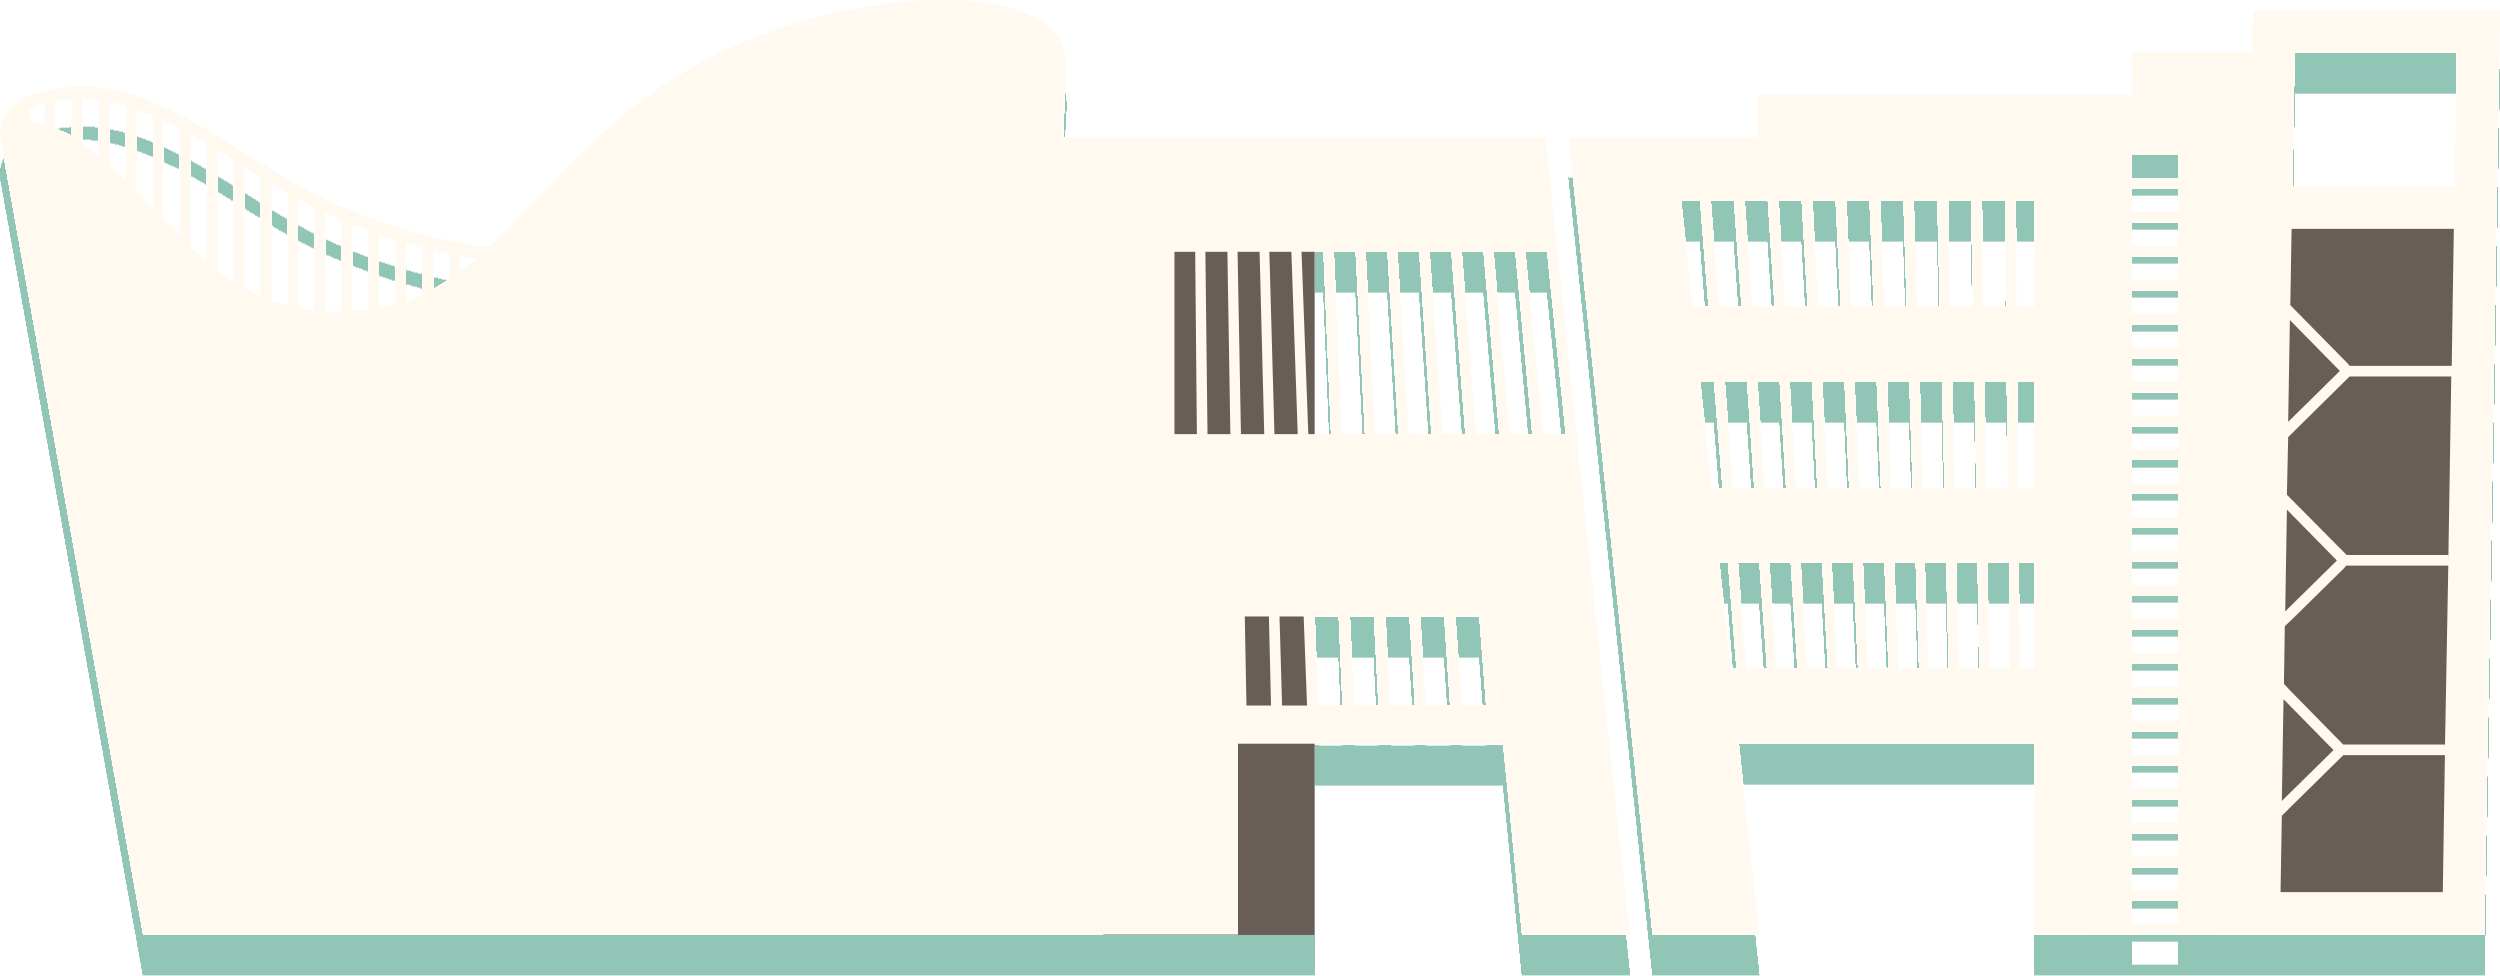
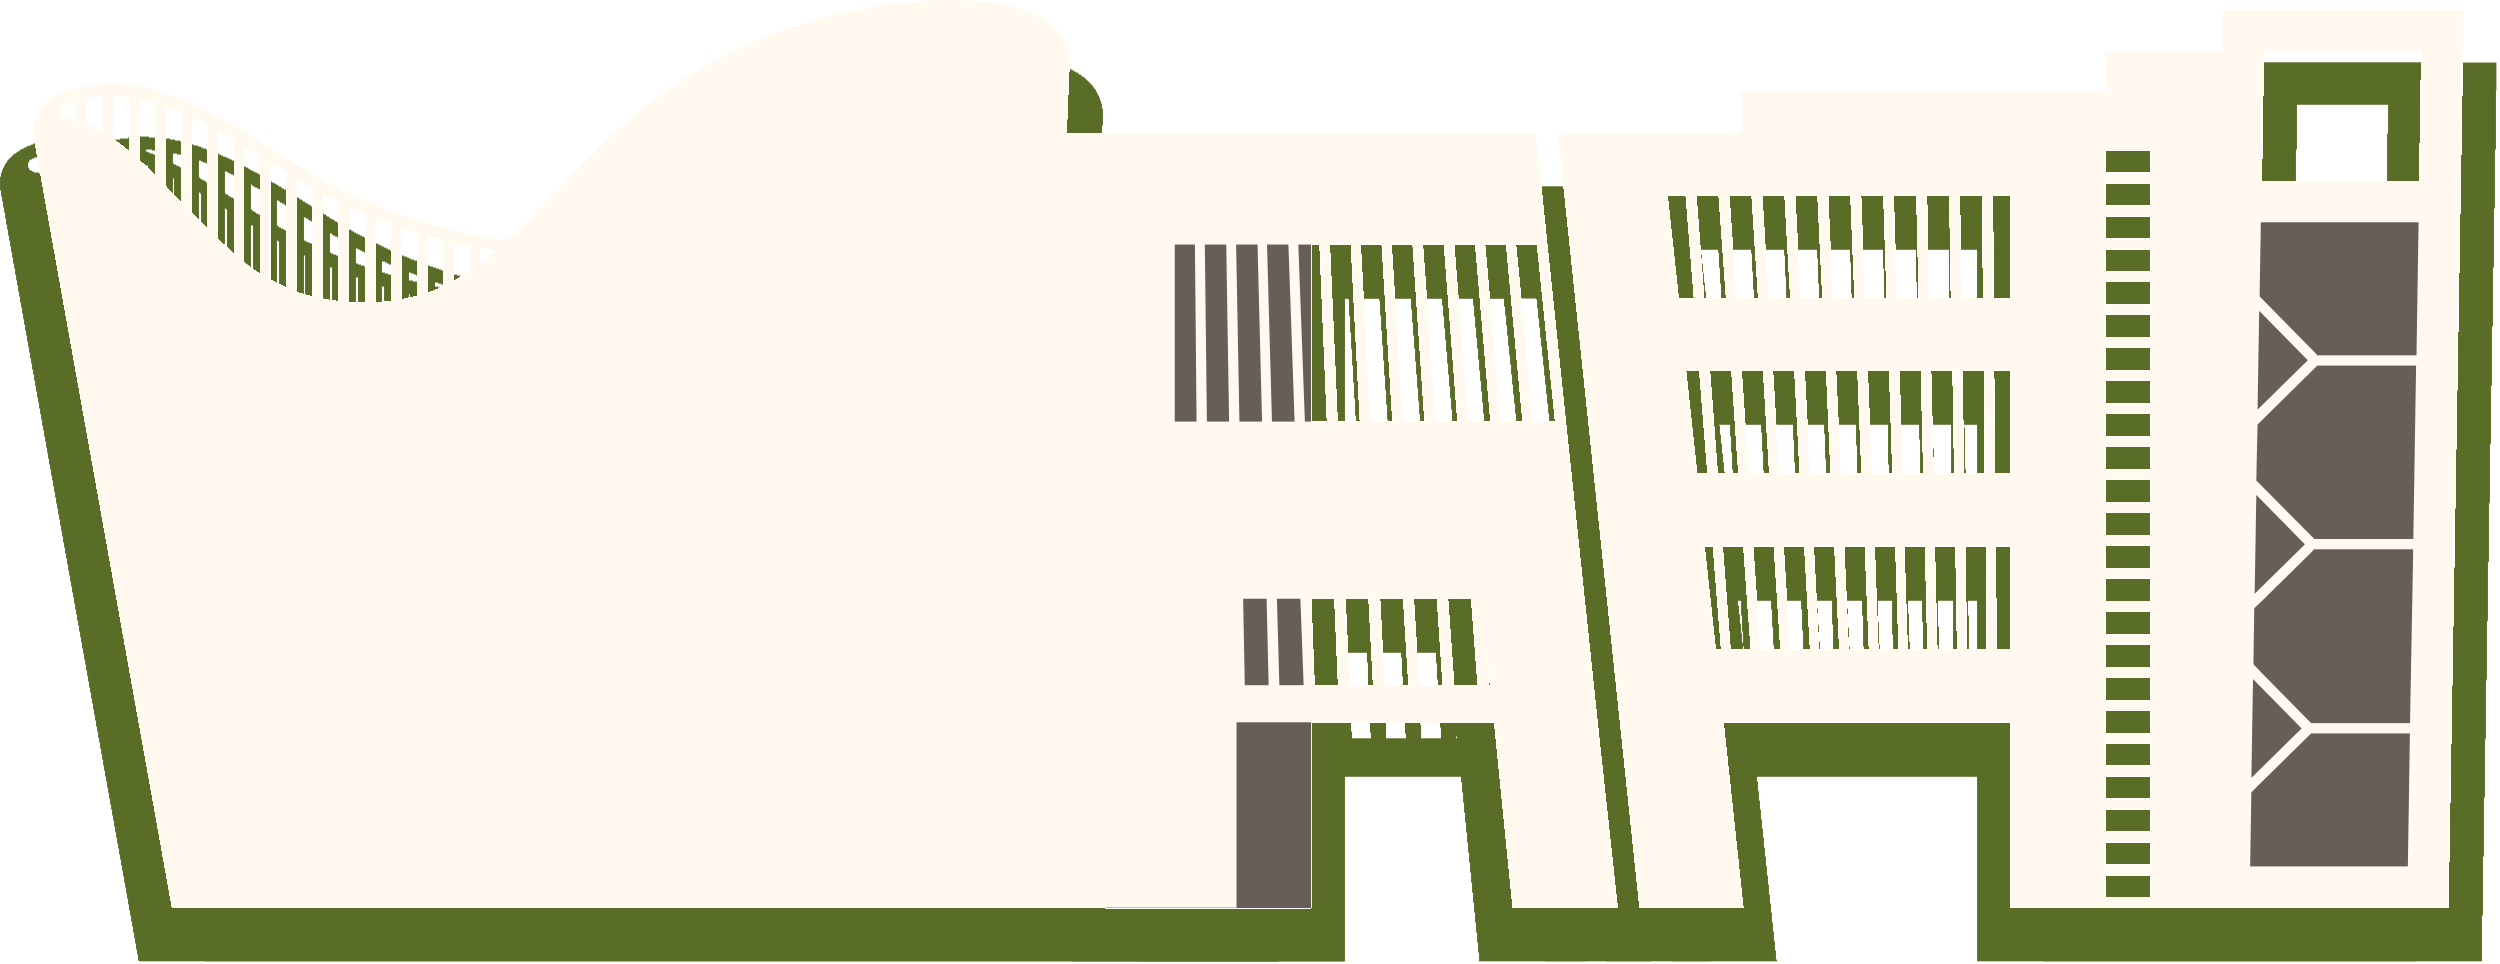
- <svg xmlns="http://www.w3.org/2000/svg" width="369" height="144" viewBox="0 0 369 144" fill="none">
-   <g filter="url(#filter0_d_4743_5064)">
-     <path d="M237.502 109.77V109.708L232.688 64.077L229.874 37.161L228.123 20.261H156.903C157.028 17.194 157.153 14.127 157.278 11.06C157.466 9.557 157.466 7.617 156.403 5.864C151.463 -2.711 125.951 -1.71 106.38 7.742C90.122 15.629 81.618 27.584 72.677 36.035C72.302 36.347 71.802 36.535 71.301 36.473C59.296 34.532 50.354 30.839 43.976 27.334V27.209H43.726C43.351 27.021 42.976 26.771 42.601 26.583C33.847 21.513 22.779 12.75 12.087 12.75C11.649 12.75 11.149 12.75 10.711 12.812C8.773 12.937 2.645 13.438 0.707 17.194C0.331 17.882 0.144 18.571 0.081 19.197C-0.106 19.823 0.081 20.449 0.144 20.699C2.207 32.216 4.271 43.734 6.334 55.313C11.274 82.855 16.214 110.459 21.153 138H78.805H132.579H151.588H182.602V109.833H183.978H187.667H189.355H193.045H194.733H198.422H200.11H203.799H205.488H209.177H210.865H214.554H216.243H219.932H221.62H221.87L224.684 138H240.566L237.502 109.77ZM6.584 18.446C6.522 18.446 6.459 18.383 6.334 18.383C6.084 18.32 5.646 18.133 5.084 18.07C4.021 17.82 3.833 16.38 4.833 15.942C5.334 15.691 5.959 15.504 6.584 15.316V18.446ZM10.586 20.136C9.836 19.698 9.023 19.322 8.147 18.946V14.878C8.898 14.753 9.711 14.627 10.586 14.565V20.136ZM14.588 23.015C13.838 22.389 13.025 21.763 12.149 21.137V14.565C12.962 14.565 13.775 14.627 14.588 14.753V23.015ZM18.59 26.771C17.777 25.957 17.026 25.143 16.151 24.392V15.003C16.964 15.191 17.777 15.379 18.59 15.629V26.771ZM22.529 30.839C21.966 30.276 21.341 29.65 20.778 29.024C20.591 28.836 20.34 28.586 20.153 28.335V16.13C20.966 16.443 21.779 16.756 22.591 17.069V30.839H22.529ZM26.531 34.845C25.78 34.094 24.968 33.28 24.092 32.404V17.757C24.905 18.133 25.718 18.571 26.531 18.946V34.845ZM30.533 38.601C29.782 37.912 28.969 37.161 28.094 36.41V19.823C28.907 20.261 29.72 20.762 30.533 21.2V38.601ZM34.472 41.668C33.659 41.167 32.846 40.541 32.033 39.915V22.139C32.846 22.639 33.659 23.14 34.472 23.641V41.668ZM38.474 43.734C38.224 43.608 37.911 43.483 37.661 43.358C37.098 43.108 36.598 42.857 36.035 42.544V24.642C36.848 25.143 37.661 25.644 38.474 26.145V43.734ZM42.476 45.111C41.663 44.923 40.85 44.672 40.037 44.422V27.146C40.6 27.459 41.163 27.835 41.725 28.148C41.975 28.273 42.225 28.398 42.476 28.586V45.111ZM46.415 45.799C45.665 45.737 44.852 45.611 43.976 45.424V29.4C44.789 29.838 45.602 30.213 46.415 30.651V45.799ZM50.417 45.987C49.666 45.987 48.853 45.987 47.978 45.924V31.403C48.791 31.778 49.604 32.154 50.417 32.467V45.987ZM54.419 45.799C53.856 45.862 53.293 45.924 52.668 45.924C52.48 45.924 52.23 45.924 51.98 45.924V33.093C52.793 33.406 53.606 33.719 54.419 34.032V45.799ZM58.358 44.986C57.545 45.173 56.795 45.361 55.919 45.549V34.595C56.732 34.845 57.545 35.158 58.358 35.409V44.986ZM62.36 43.546C61.547 43.921 60.797 44.234 59.921 44.547V35.847C60.734 36.097 61.547 36.285 62.36 36.535V43.546ZM66.362 41.23C65.549 41.731 64.736 42.231 63.923 42.732V36.911C64.736 37.099 65.549 37.286 66.362 37.474V41.23ZM67.925 40.103V37.725C68.738 37.85 69.55 38.038 70.363 38.163C69.55 38.851 68.738 39.54 67.925 40.103ZM173.348 64.077V37.161H176.474L176.725 64.077H173.348ZM178.225 64.077L177.913 37.161H181.164L181.602 64.077H178.225ZM182.665 37.161H185.916L186.604 64.077H183.228L182.665 37.161ZM183.978 104.137L183.728 90.992H187.292L187.605 104.137H183.978ZM187.354 37.161H190.606L191.544 64.077H188.167L187.354 37.161ZM189.23 104.137L188.855 90.992H192.419L192.857 104.137H189.23ZM193.107 64.077L192.107 37.161H195.358L196.484 64.077H193.107ZM194.545 104.137L194.045 90.992H197.609L198.172 104.137H194.545ZM198.047 64.077L196.859 37.161H200.11L201.486 64.077H198.047ZM199.86 104.137L199.235 90.992H202.799L203.487 104.137H199.86ZM202.987 64.077L201.548 37.161H204.8L206.426 64.077H202.987ZM205.175 104.137L204.487 90.992H208.051L208.864 104.137H205.175ZM207.926 64.077L206.238 37.161H209.49L211.303 64.077H207.926ZM210.427 104.137L209.615 90.992H213.179L214.054 104.137H210.427ZM212.929 64.077L210.99 37.161H214.242L216.305 64.077H212.929ZM215.742 104.137L214.804 90.992H218.369L219.369 104.137H215.742ZM221.057 104.137L220.495 96.876L221.245 104.137H221.057ZM217.868 64.077L215.742 37.161H218.994L221.307 64.077H217.868ZM222.808 64.077L220.432 37.161H223.684L226.185 64.077H222.808ZM227.748 64.077L225.122 37.161H228.373L231.124 64.077H227.748ZM332.546 1.483L332.421 7.742H314.663V14.002H259.325V20.261H231.562L243.943 137.937H259.637L256.636 109.77H300.281V137.937H309.035V138H326.543V137.937H330.232H334.047H366.686L369 1.483H332.546ZM285.962 29.65L286.337 45.298H282.961L282.46 29.65H285.962ZM280.96 29.65L281.46 45.298H278.083L277.521 29.65H280.96ZM275.957 29.65L276.583 45.298H273.206L272.518 29.65H275.957ZM272.956 72.026H269.767L268.954 56.378H272.268L272.956 72.026ZM270.955 29.65L271.706 45.298H268.329L267.516 29.65H270.955ZM268.266 72.026H265.077L264.14 56.378H267.454L268.266 72.026ZM265.953 29.65L266.828 45.298H263.452L262.514 29.65H265.953ZM263.639 72.026H260.45L259.387 56.378H262.701L263.639 72.026ZM260.951 29.65L261.951 45.298H258.575L257.512 29.65H260.951ZM258.95 72.026H255.761L254.573 56.378H257.887L258.95 72.026ZM255.948 29.65L257.074 45.298H253.697L252.509 29.65H255.948ZM248.132 29.65H250.946L252.197 45.298H249.82L248.132 29.65ZM250.946 56.378H253.009L254.26 72.026H252.634L250.946 56.378ZM255.448 98.691L253.76 83.043H255.073L256.323 98.691H255.448ZM257.699 98.691L256.511 83.043H259.7L260.826 98.691H257.699ZM262.201 98.691L261.138 83.043H264.327L265.328 98.691H262.201ZM266.703 98.691L265.765 83.043H268.954L269.83 98.691H266.703ZM271.143 98.691L270.33 83.043H273.519L274.269 98.691H271.143ZM273.706 56.378H277.02L277.646 72.026H274.457L273.706 56.378ZM275.645 98.691L274.957 83.043H278.146L278.771 98.691H275.645ZM278.521 56.378H281.835L282.335 72.026H279.146L278.521 56.378ZM280.147 98.691L279.584 83.043H282.773L283.273 98.691H280.147ZM283.336 56.378H286.65L287.025 72.026H283.836L283.336 56.378ZM284.586 98.691L284.086 83.043H287.275L287.65 98.691H284.586ZM287.525 29.65H290.964L291.214 45.298H287.838L287.525 29.65ZM288.151 56.378H291.465L291.715 72.026H288.526L288.151 56.378ZM289.088 98.691L288.713 83.043H291.902L292.152 98.691H289.088ZM292.528 29.65H295.967L296.092 45.298H292.715L292.528 29.65ZM292.903 56.378H296.217L296.342 72.026H293.153L292.903 56.378ZM293.591 98.691L293.34 83.043H296.529L296.654 98.691H293.591ZM300.281 98.691H298.093L297.968 83.043H300.281V98.691ZM300.281 72.026H297.842L297.717 56.378H300.281V72.026ZM300.281 45.298H297.655L297.53 29.65H300.281V45.298ZM321.541 136.435H314.663V132.992H321.541V136.435ZM321.541 131.428H314.663V127.985H321.541V131.428ZM321.541 126.42H314.663V122.977H321.541V126.42ZM321.541 121.413H314.663V117.97H321.541V121.413ZM321.541 116.405H314.663V112.962H321.541V116.405ZM321.541 111.398H314.663V107.955H321.541V111.398ZM321.541 106.39H314.663V102.947H321.541V106.39ZM321.541 101.383H314.663V97.94H321.541V101.383ZM321.541 96.375H314.663V92.932H321.541V96.375ZM321.541 91.368H314.663V87.925H321.541V91.368ZM321.541 86.36H314.663V82.917H321.541V86.36ZM321.541 81.353H314.663V77.91H321.541V81.353ZM321.541 76.345H314.663V72.902H321.541V76.345ZM321.541 71.338H314.663V67.895H321.541V71.338ZM321.541 66.33H314.663V62.887H321.541V66.33ZM321.541 61.322H314.663V57.88H321.541V61.322ZM321.541 56.315H314.663V52.872H321.541V56.315ZM321.541 51.307H314.663V47.865H321.541V51.307ZM321.541 46.3H314.663V42.857H321.541V46.3ZM321.541 41.292H314.663V37.85H321.541V41.292ZM321.541 36.285H314.663V32.842H321.541V36.285ZM321.541 31.277H314.663V27.835H321.541V31.277ZM321.541 26.27H314.663V22.827H321.541V26.27ZM337.986 47.239L345.364 54.75L337.736 62.261L337.986 47.239ZM337.548 75.218L344.926 82.73L337.298 90.241L337.548 75.218ZM337.048 103.198L344.426 110.709L336.798 118.22L337.048 103.198ZM360.559 131.678H336.61L336.798 120.411L337.923 119.284L345.552 111.773L345.864 111.46H360.871L360.559 131.678ZM360.871 110.709V109.895H345.864L345.552 109.582L338.173 102.071L337.11 100.944L337.235 92.432L338.361 91.305L345.989 83.794L346.302 83.481H361.309L360.871 110.709ZM361.372 82.917V81.916H346.365L337.611 72.965L337.736 64.452L346.49 55.814L346.802 55.501H361.809L361.372 82.917ZM361.872 53.999H346.865L346.552 53.686L338.048 45.048L338.236 33.781H362.184L361.872 53.999ZM362.309 27.522H338.361L338.674 7.742H362.622L362.309 27.522Z" fill="#FFF9EF" />
-     <path d="M337.547 75.219L337.297 90.241L344.925 82.73L337.547 75.219Z" fill="#695D57" />
-     <path d="M337.734 62.262L345.363 54.751L337.985 47.239L337.734 62.262Z" fill="#695D57" />
-     <path d="M178.227 64.076H181.603L181.166 37.161H177.914L178.227 64.076Z" fill="#695D57" />
-     <path d="M362.187 33.781H338.238L338.051 45.048L346.492 53.623L346.805 53.999H361.874L362.187 33.781Z" fill="#695D57" />
-     <path d="M361.808 55.563H346.801L346.488 55.876L337.734 64.514L337.547 73.027L346.363 81.915H361.37V82.917L361.808 55.563Z" fill="#695D57" />
-     <path d="M337.047 103.198L336.797 118.221L344.425 110.71L337.047 103.198Z" fill="#695D57" />
-     <path d="M361.37 83.481H346.301L345.988 83.856L338.36 91.367L337.234 92.431L337.109 100.944L338.172 102.071L345.551 109.582L345.863 109.895H360.87V110.709L361.37 83.481Z" fill="#695D57" />
-     <path d="M336.609 131.678H360.558L360.87 111.46H345.864L345.551 111.773L337.922 119.284L336.797 120.411L336.609 131.678Z" fill="#695D57" />
-     <path d="M194.044 64.076V37.161H192.105L193.106 64.076H194.044Z" fill="#695D57" />
-     <path d="M193.108 109.771H189.418H187.73H184.041H182.728V137.938H162.844V138H194.046V109.771H193.108Z" fill="#695D57" />
-     <path d="M192.92 104.137L192.42 90.992H188.855L189.231 104.137H192.92Z" fill="#695D57" />
-     <path d="M187.603 104.137L187.291 90.992H183.727L183.977 104.137H187.603Z" fill="#695D57" />
-     <path d="M191.545 64.076L190.607 37.161H187.355L188.106 64.076H191.545Z" fill="#695D57" />
-     <path d="M186.603 64.076L185.916 37.161H182.664L183.164 64.076H186.603Z" fill="#695D57" />
-     <path d="M173.348 64.076H176.662L176.412 37.161H173.348V64.076Z" fill="#695D57" />
+ <svg xmlns="http://www.w3.org/2000/svg" width="607" height="234" viewBox="0 0 607 234" fill="none">
+   <g filter="url(#filter0_dd_4599_34760)">
+     <path d="M387.83 175.369V175.269L380.13 102.369L375.63 59.369L372.83 32.369H258.93C259.13 27.469 259.33 22.569 259.53 17.669C259.83 15.269 259.83 12.169 258.13 9.369C250.23 -4.331 209.43 -2.731 178.13 12.369C152.13 24.969 138.53 44.069 124.23 57.569C123.63 58.069 122.83 58.369 122.03 58.269C102.83 55.169 88.53 49.269 78.33 43.669V43.469H77.93C77.33 43.169 76.73 42.769 76.13 42.469C62.13 34.369 44.43 20.369 27.33 20.369C26.63 20.369 25.83 20.369 25.13 20.469C22.03 20.669 12.23 21.469 9.13 27.469C8.53 28.569 8.23 29.669 8.13 30.669C7.83 31.669 8.13 32.669 8.23 33.069C11.53 51.469 14.83 69.869 18.13 88.369C26.03 132.369 33.93 176.469 41.83 220.469H134.03H220.03H250.43H300.03V175.469H302.23H308.13H310.83H316.73H319.43H325.33H328.03H333.93H336.63H342.53H345.23H351.13H353.83H359.73H362.43H362.83L367.33 220.469H392.73L387.83 175.369ZM18.53 29.469C18.43 29.469 18.33 29.369 18.13 29.369C17.73 29.269 17.03 28.969 16.13 28.869C14.43 28.469 14.13 26.169 15.73 25.469C16.53 25.069 17.53 24.769 18.53 24.469V29.469ZM24.93 32.169C23.73 31.469 22.43 30.869 21.03 30.269V23.769C22.23 23.569 23.53 23.369 24.93 23.269V32.169ZM31.33 36.769C30.13 35.769 28.83 34.769 27.43 33.769V23.269C28.73 23.269 30.03 23.369 31.33 23.569V36.769ZM37.73 42.769C36.43 41.469 35.23 40.169 33.83 38.969V23.969C35.13 24.269 36.43 24.569 37.73 24.969V42.769ZM44.03 49.269C43.13 48.369 42.13 47.369 41.23 46.369C40.93 46.069 40.53 45.669 40.23 45.269V25.769C41.53 26.269 42.83 26.769 44.13 27.269V49.269H44.03ZM50.43 55.669C49.23 54.469 47.93 53.169 46.53 51.769V28.369C47.83 28.969 49.13 29.669 50.43 30.269V55.669ZM56.83 61.669C55.63 60.569 54.33 59.369 52.93 58.169V31.669C54.23 32.369 55.53 33.169 56.83 33.869V61.669ZM63.13 66.569C61.83 65.769 60.53 64.769 59.23 63.769V35.369C60.53 36.169 61.83 36.969 63.13 37.769V66.569ZM69.53 69.869C69.13 69.669 68.63 69.469 68.23 69.269C67.33 68.869 66.53 68.469 65.63 67.969V39.369C66.93 40.169 68.23 40.969 69.53 41.769V69.869ZM75.93 72.069C74.63 71.769 73.33 71.369 72.03 70.969V43.369C72.93 43.869 73.83 44.469 74.73 44.969C75.13 45.169 75.53 45.369 75.93 45.669V72.069ZM82.23 73.169C81.03 73.069 79.73 72.869 78.33 72.569V46.969C79.63 47.669 80.93 48.269 82.23 48.969V73.169ZM88.63 73.469C87.43 73.469 86.13 73.469 84.73 73.369V50.169C86.03 50.769 87.33 51.369 88.63 51.869V73.469ZM95.03 73.169C94.13 73.269 93.23 73.369 92.23 73.369C91.93 73.369 91.53 73.369 91.13 73.369V52.869C92.43 53.369 93.73 53.869 95.03 54.369V73.169ZM101.33 71.869C100.03 72.169 98.83 72.469 97.43 72.769V55.269C98.73 55.669 100.03 56.169 101.33 56.569V71.869ZM107.73 69.569C106.43 70.169 105.23 70.669 103.83 71.169V57.269C105.13 57.669 106.43 57.969 107.73 58.369V69.569ZM114.13 65.869C112.83 66.669 111.53 67.469 110.23 68.269V58.969C111.53 59.269 112.83 59.569 114.13 59.869V65.869ZM116.63 64.069V60.269C117.93 60.469 119.23 60.769 120.53 60.969C119.23 62.069 117.93 63.169 116.63 64.069ZM285.23 102.369V59.369H290.23L290.63 102.369H285.23ZM293.03 102.369L292.53 59.369H297.73L298.43 102.369H293.03ZM300.13 59.369H305.33L306.43 102.369H301.03L300.13 59.369ZM302.23 166.369L301.83 145.369H307.53L308.03 166.369H302.23ZM307.63 59.369H312.83L314.33 102.369H308.93L307.63 59.369ZM310.63 166.369L310.03 145.369H315.73L316.43 166.369H310.63ZM316.83 102.369L315.23 59.369H320.43L322.23 102.369H316.83ZM319.13 166.369L318.33 145.369H324.03L324.93 166.369H319.13ZM324.73 102.369L322.83 59.369H328.03L330.23 102.369H324.73ZM327.63 166.369L326.63 145.369H332.33L333.43 166.369H327.63ZM332.63 102.369L330.33 59.369H335.53L338.13 102.369H332.63ZM336.13 166.369L335.03 145.369H340.73L342.03 166.369H336.13ZM340.53 102.369L337.83 59.369H343.03L345.93 102.369H340.53ZM344.53 166.369L343.23 145.369H348.93L350.33 166.369H344.53ZM348.53 102.369L345.43 59.369H350.63L353.93 102.369H348.53ZM353.03 166.369L351.53 145.369H357.23L358.83 166.369H353.03ZM361.53 166.369L360.63 154.769L361.83 166.369H361.53ZM356.43 102.369L353.03 59.369H358.23L361.93 102.369H356.43ZM364.33 102.369L360.53 59.369H365.73L369.73 102.369H364.33ZM372.23 102.369L368.03 59.369H373.23L377.63 102.369H372.23ZM539.83 2.369L539.63 12.369H511.23V22.369H422.73V32.369H378.33L398.13 220.369H423.23L418.43 175.369H488.23V220.369H502.23V220.469H530.23V220.369H536.13H542.23H594.43L598.13 2.369H539.83ZM465.33 47.369L465.93 72.369H460.53L459.73 47.369H465.33ZM457.33 47.369L458.13 72.369H452.73L451.83 47.369H457.33ZM449.33 47.369L450.33 72.369H444.93L443.83 47.369H449.33ZM444.53 115.069H439.43L438.13 90.069H443.43L444.53 115.069ZM441.33 47.369L442.53 72.369H437.13L435.83 47.369H441.33ZM437.03 115.069H431.93L430.43 90.069H435.73L437.03 115.069ZM433.33 47.369L434.73 72.369H429.33L427.83 47.369H433.33ZM429.63 115.069H424.53L422.83 90.069H428.13L429.63 115.069ZM425.33 47.369L426.93 72.369H421.53L419.83 47.369H425.33ZM422.13 115.069H417.03L415.13 90.069H420.43L422.13 115.069ZM417.33 47.369L419.13 72.369H413.73L411.83 47.369H417.33ZM404.83 47.369H409.33L411.33 72.369H407.53L404.83 47.369ZM409.33 90.069H412.63L414.63 115.069H412.03L409.33 90.069ZM416.53 157.669L413.83 132.669H415.93L417.93 157.669H416.53ZM420.13 157.669L418.23 132.669H423.33L425.13 157.669H420.13ZM427.33 157.669L425.63 132.669H430.73L432.33 157.669H427.33ZM434.53 157.669L433.03 132.669H438.13L439.53 157.669H434.53ZM441.63 157.669L440.33 132.669H445.43L446.63 157.669H441.63ZM445.73 90.069H451.03L452.03 115.069H446.93L445.73 90.069ZM448.83 157.669L447.73 132.669H452.83L453.83 157.669H448.83ZM453.43 90.069H458.73L459.53 115.069H454.43L453.43 90.069ZM456.03 157.669L455.13 132.669H460.23L461.03 157.669H456.03ZM461.13 90.069H466.43L467.03 115.069H461.93L461.13 90.069ZM463.13 157.669L462.33 132.669H467.43L468.03 157.669H463.13ZM467.83 47.369H473.33L473.73 72.369H468.33L467.83 47.369ZM468.83 90.069H474.13L474.53 115.069H469.43L468.83 90.069ZM470.33 157.669L469.73 132.669H474.83L475.23 157.669H470.33ZM475.83 47.369H481.33L481.53 72.369H476.13L475.83 47.369ZM476.43 90.069H481.73L481.93 115.069H476.83L476.43 90.069ZM477.53 157.669L477.13 132.669H482.23L482.43 157.669H477.53ZM488.23 157.669H484.73L484.53 132.669H488.23V157.669ZM488.23 115.069H484.33L484.13 90.069H488.23V115.069ZM488.23 72.369H484.03L483.83 47.369H488.23V72.369ZM522.23 217.969H511.23V212.469H522.23V217.969ZM522.23 209.969H511.23V204.469H522.23V209.969ZM522.23 201.969H511.23V196.469H522.23V201.969ZM522.23 193.969H511.23V188.469H522.23V193.969ZM522.23 185.969H511.23V180.469H522.23V185.969ZM522.23 177.969H511.23V172.469H522.23V177.969ZM522.23 169.969H511.23V164.469H522.23V169.969ZM522.23 161.969H511.23V156.469H522.23V161.969ZM522.23 153.969H511.23V148.469H522.23V153.969ZM522.23 145.969H511.23V140.469H522.23V145.969ZM522.23 137.969H511.23V132.469H522.23V137.969ZM522.23 129.969H511.23V124.469H522.23V129.969ZM522.23 121.969H511.23V116.469H522.23V121.969ZM522.23 113.969H511.23V108.469H522.23V113.969ZM522.23 105.969H511.23V100.469H522.23V105.969ZM522.23 97.969H511.23V92.469H522.23V97.969ZM522.23 89.969H511.23V84.469H522.23V89.969ZM522.23 81.969H511.23V76.469H522.23V81.969ZM522.23 73.969H511.23V68.469H522.23V73.969ZM522.23 65.969H511.23V60.469H522.23V65.969ZM522.23 57.969H511.23V52.469H522.23V57.969ZM522.23 49.969H511.23V44.469H522.23V49.969ZM522.23 41.969H511.23V36.469H522.23V41.969ZM548.53 75.469L560.33 87.469L548.13 99.469L548.53 75.469ZM547.83 120.169L559.63 132.169L547.43 144.169L547.83 120.169ZM547.03 164.869L558.83 176.869L546.63 188.869L547.03 164.869ZM584.63 210.369H546.33L546.63 192.369L548.43 190.569L560.63 178.569L561.13 178.069H585.13L584.63 210.369ZM585.13 176.869V175.569H561.13L560.63 175.069L548.83 163.069L547.13 161.269L547.33 147.669L549.13 145.869L561.33 133.869L561.83 133.369H585.83L585.13 176.869ZM585.93 132.469V130.869H561.93L547.93 116.569L548.13 102.969L562.13 89.169L562.63 88.669H586.63L585.93 132.469ZM586.73 86.269H562.73L562.23 85.769L548.63 71.969L548.93 53.969H587.23L586.73 86.269ZM587.43 43.969H549.13L549.63 12.369H587.93L587.43 43.969Z" fill="#FFF9EF" />
+     <path d="M547.83 120.169L547.43 144.169L559.63 132.169L547.83 120.169Z" fill="#695D57" />
+     <path d="M548.13 99.469L560.33 87.469L548.53 75.469L548.13 99.469Z" fill="#695D57" />
+     <path d="M293.03 102.369H298.43L297.73 59.369H292.53L293.03 102.369Z" fill="#695D57" />
+     <path d="M587.23 53.969H548.93L548.63 71.969L562.13 85.669L562.63 86.269H586.73L587.23 53.969Z" fill="#695D57" />
+     <path d="M586.63 88.769H562.63L562.13 89.269L548.13 103.069L547.83 116.669L561.93 130.869H585.93V132.469L586.63 88.769Z" fill="#695D57" />
+     <path d="M547.03 164.869L546.63 188.869L558.83 176.869L547.03 164.869Z" fill="#695D57" />
+     <path d="M585.93 133.369H561.83L561.33 133.969L549.13 145.969L547.33 147.669L547.13 161.269L548.83 163.069L560.63 175.069L561.13 175.569H585.13V176.869L585.93 133.369Z" fill="#695D57" />
+     <path d="M546.33 210.369H584.63L585.13 178.069H561.13L560.63 178.569L548.43 190.569L546.63 192.369L546.33 210.369Z" fill="#695D57" />
+     <path d="M318.33 102.369V59.369H315.23L316.83 102.369H318.33Z" fill="#695D57" />
+     <path d="M316.83 175.369H310.93H308.23H302.33H300.23V220.369H268.43V220.469H318.33V175.369H316.83Z" fill="#695D57" />
+     <path d="M316.53 166.369L315.73 145.369H310.03L310.63 166.369H316.53Z" fill="#695D57" />
+     <path d="M308.03 166.369L307.53 145.369H301.83L302.23 166.369H308.03Z" fill="#695D57" />
+     <path d="M314.33 102.369L312.83 59.369H307.63L308.83 102.369H314.33Z" fill="#695D57" />
+     <path d="M306.43 102.369L305.33 59.369H300.13L300.93 102.369H306.43Z" fill="#695D57" />
+     <path d="M285.23 102.369H290.53L290.13 59.369H285.23V102.369Z" fill="#695D57" />
  </g>
  <defs>
-     <filter id="filter0_d_4743_5064" x="0" y="0" width="369" height="144" filterUnits="userSpaceOnUse" color-interpolation-filters="sRGB">
+     <filter id="filter0_dd_4599_34760" x="0" y="0" width="606.13" height="233.469" filterUnits="userSpaceOnUse" color-interpolation-filters="sRGB">
      <feFlood flood-opacity="0" result="BackgroundImageFix" />
      <feColorMatrix in="SourceAlpha" type="matrix" values="0 0 0 0 0 0 0 0 0 0 0 0 0 0 0 0 0 0 127 0" result="hardAlpha" />
-       <feOffset dy="6" />
+       <feOffset dx="8" dy="13" />
      <feComposite in2="hardAlpha" operator="out" />
-       <feColorMatrix type="matrix" values="0 0 0 0 0.26 0 0 0 0 0.61 0 0 0 0 0.498 0 0 0 0.58 0" />
-       <feBlend mode="normal" in2="BackgroundImageFix" result="effect1_dropShadow_4743_5064" />
-       <feBlend mode="normal" in="SourceGraphic" in2="effect1_dropShadow_4743_5064" result="shape" />
+       <feColorMatrix type="matrix" values="0 0 0 0 0.353 0 0 0 0 0.427 0 0 0 0 0.149 0 0 0 1 0" />
+       <feBlend mode="normal" in2="BackgroundImageFix" result="effect1_dropShadow_4599_34760" />
+       <feColorMatrix in="SourceAlpha" type="matrix" values="0 0 0 0 0 0 0 0 0 0 0 0 0 0 0 0 0 0 127 0" result="hardAlpha" />
+       <feOffset dx="-8" dy="13" />
+       <feComposite in2="hardAlpha" operator="out" />
+       <feColorMatrix type="matrix" values="0 0 0 0 0.353 0 0 0 0 0.427 0 0 0 0 0.149 0 0 0 1 0" />
+       <feBlend mode="normal" in2="effect1_dropShadow_4599_34760" result="effect2_dropShadow_4599_34760" />
+       <feBlend mode="normal" in="SourceGraphic" in2="effect2_dropShadow_4599_34760" result="shape" />
    </filter>
  </defs>
</svg>
